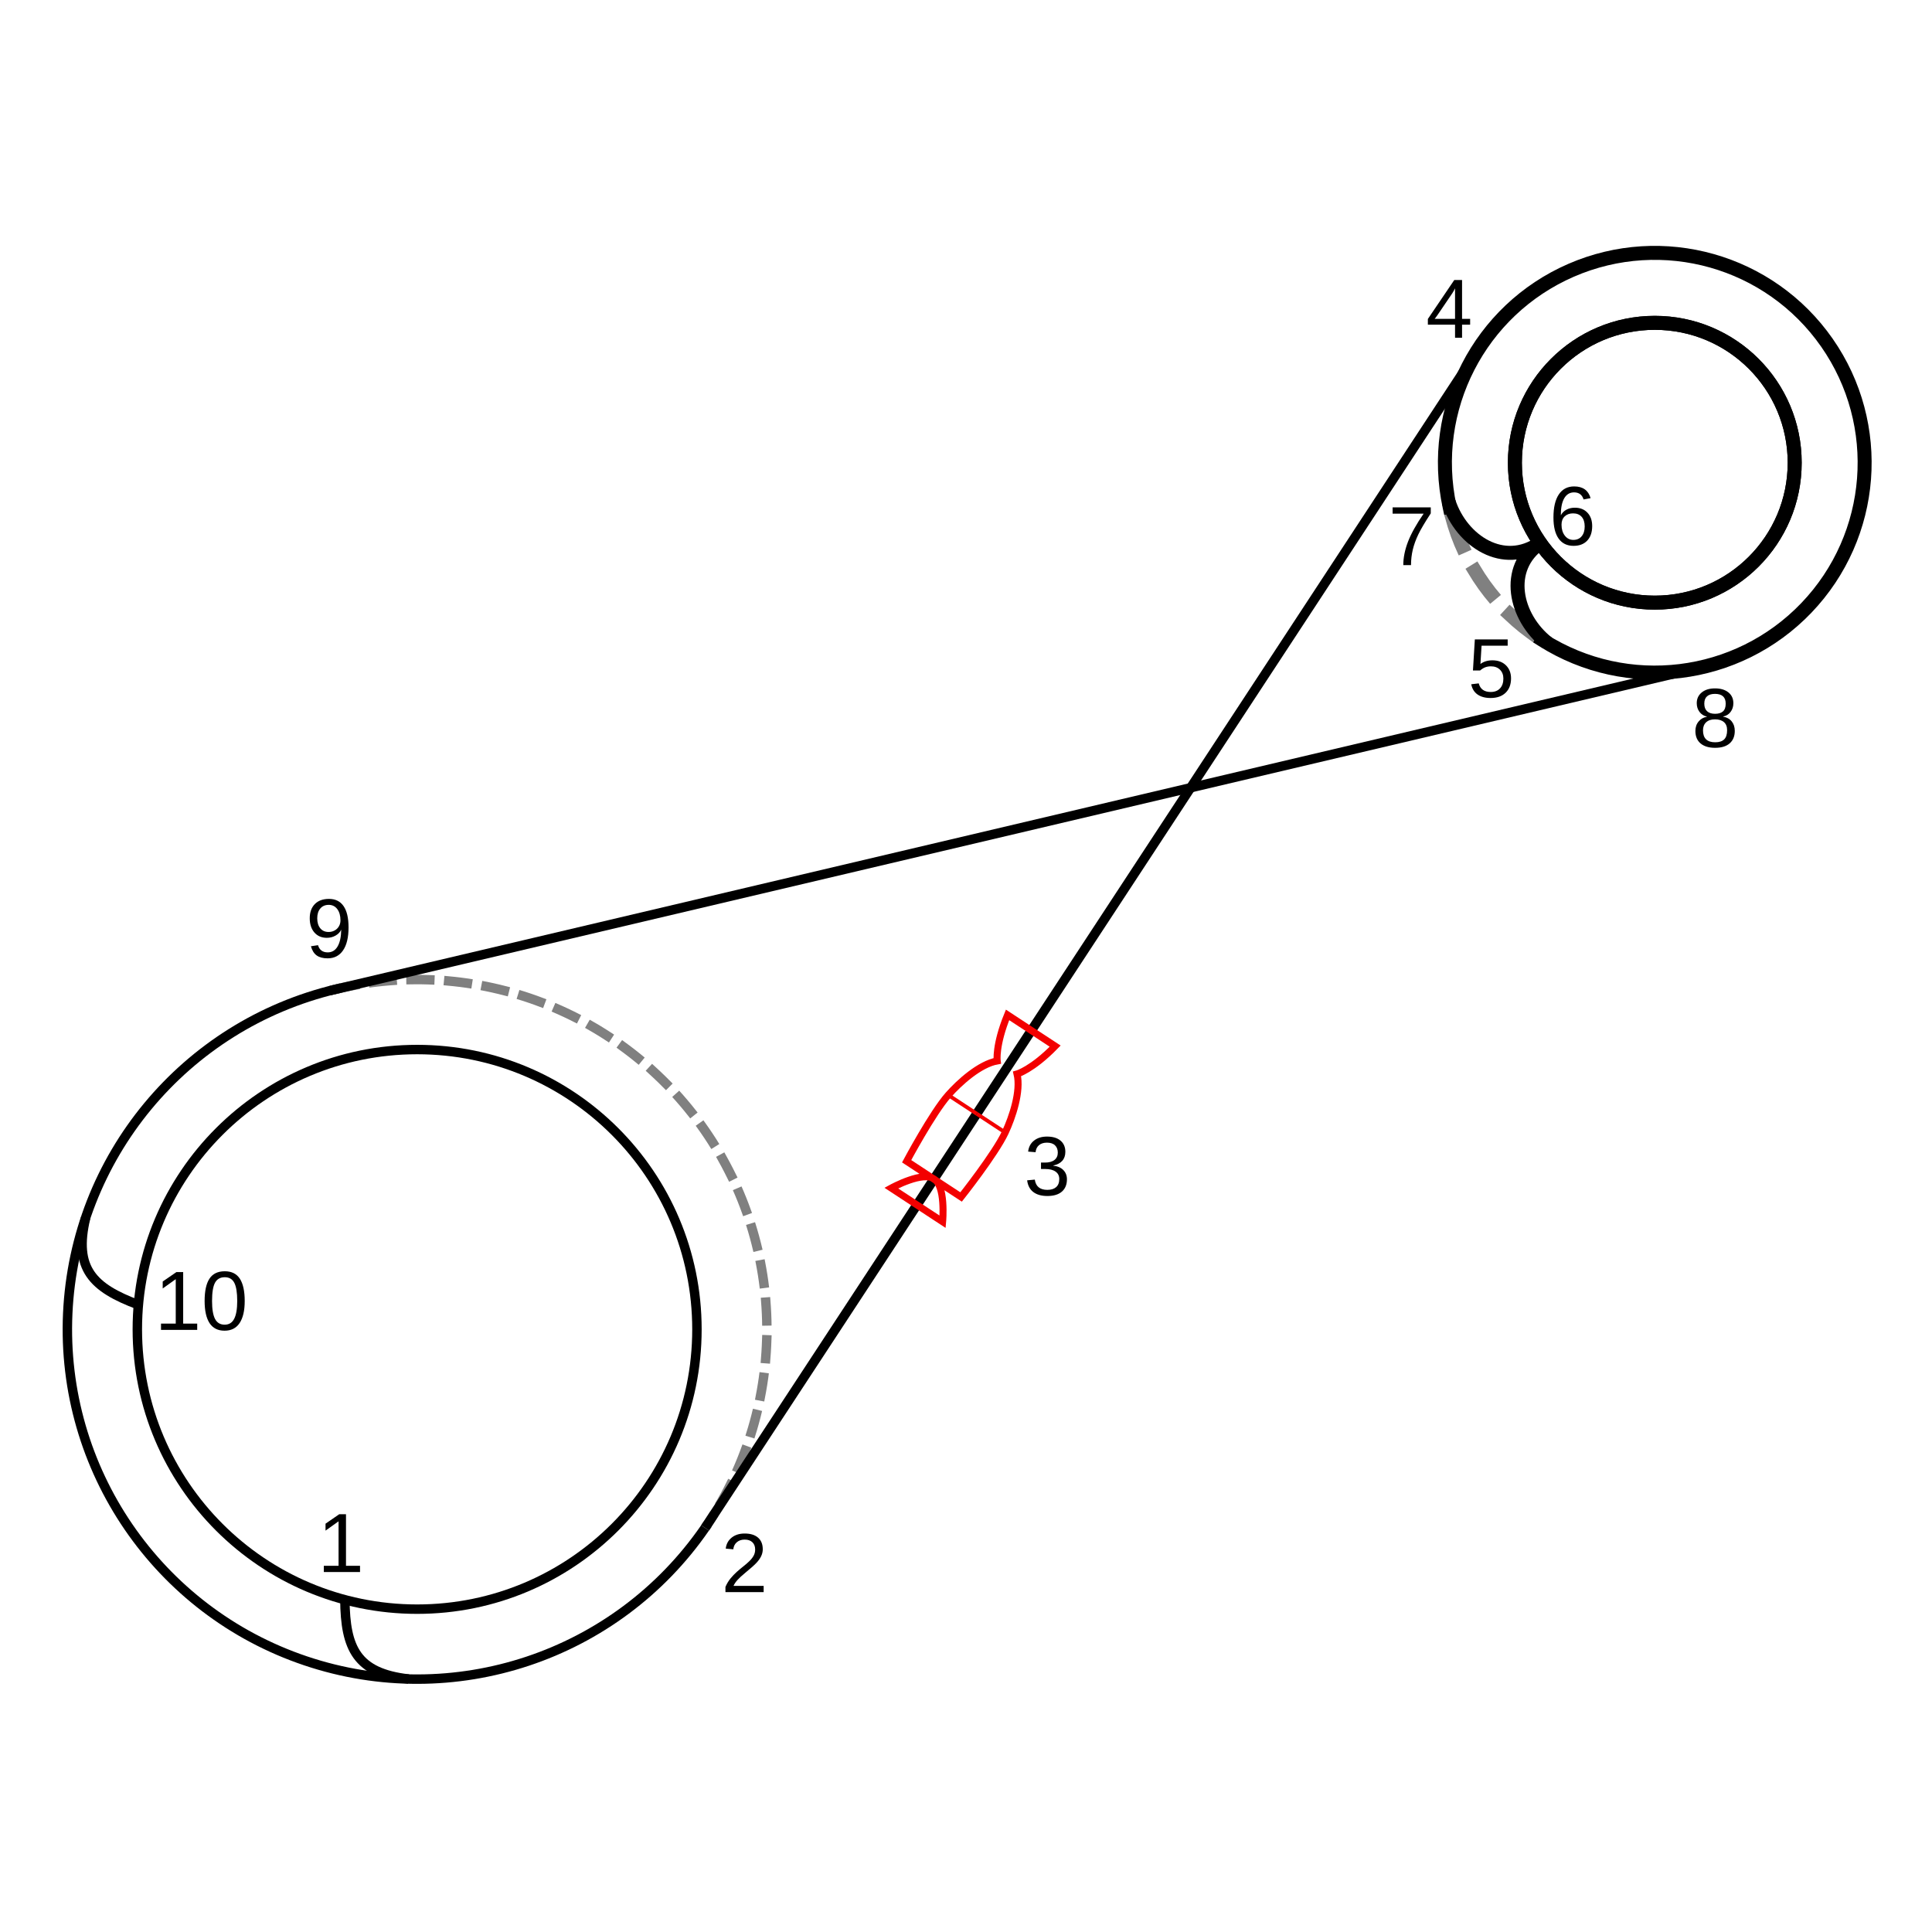
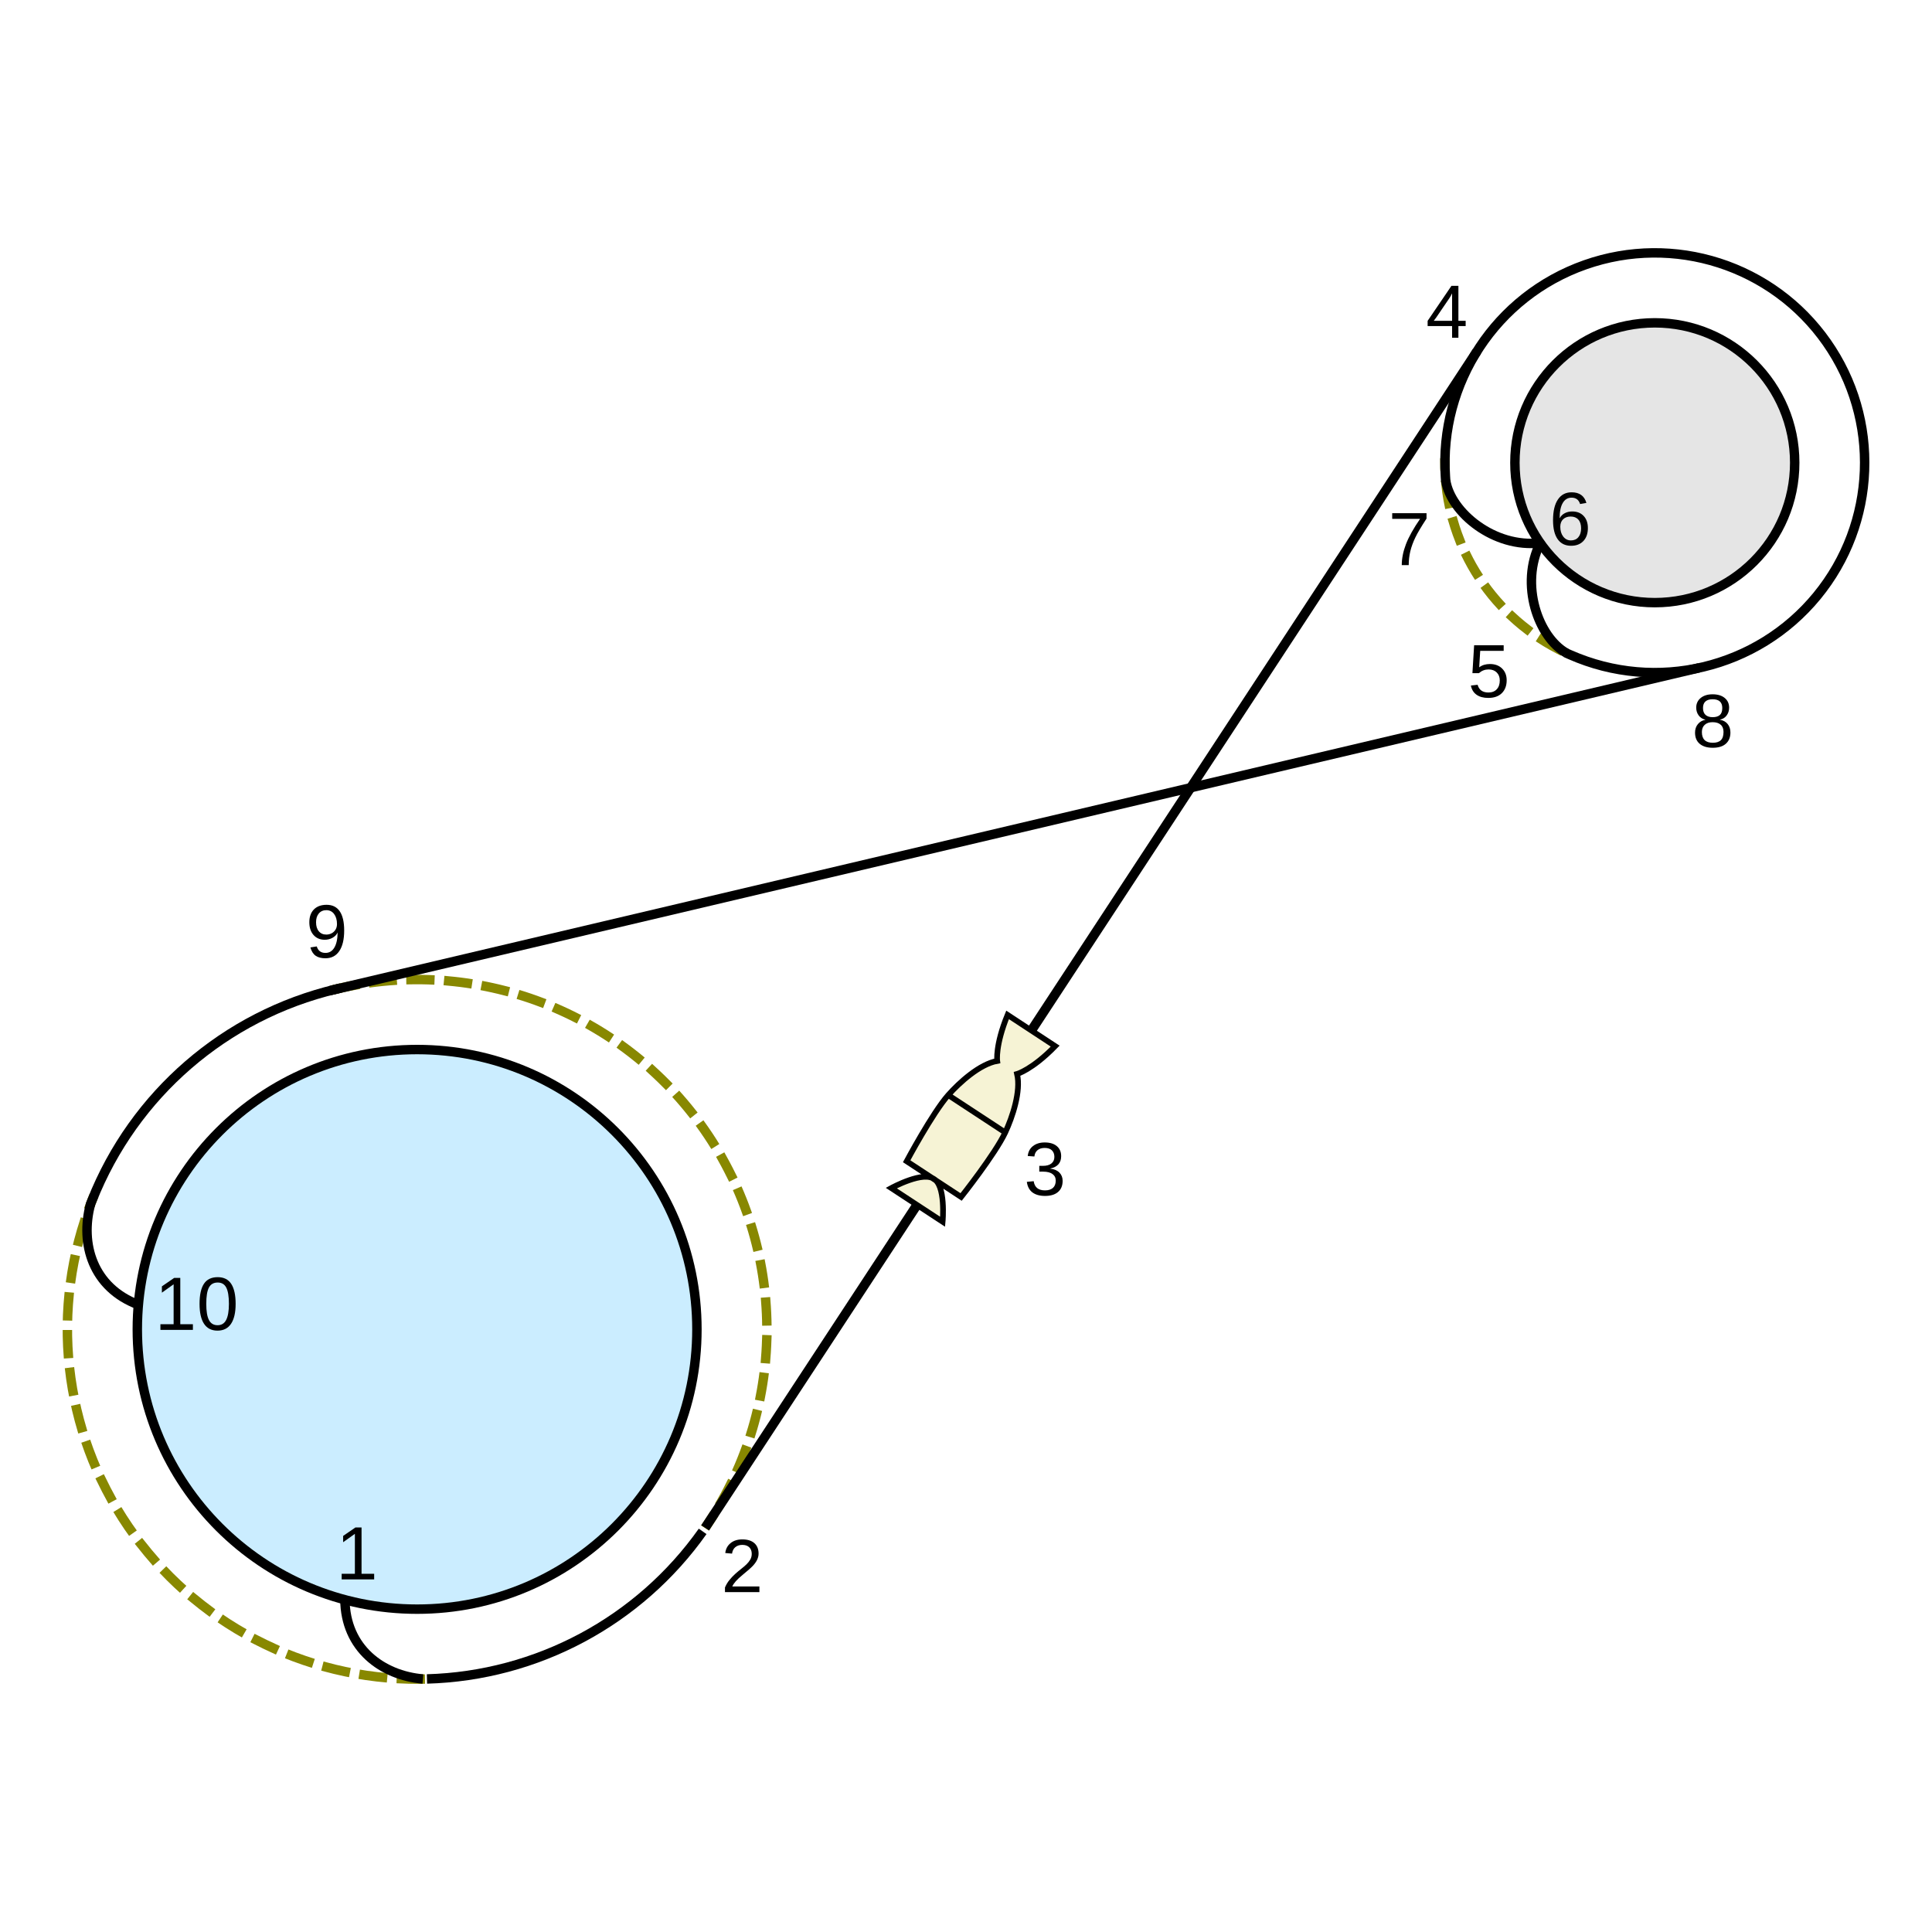
- <svg xmlns="http://www.w3.org/2000/svg" width="512" height="512" viewBox="0 0 512 512" version="1.1" id="svg8">
-   <defs id="defs2">
-     </defs>
-   <g id="layer2" style="display:inline">
-     <circle style="fill:none;fill-rule:evenodd;stroke:#000000;stroke-width:2.5;stroke-linecap:square;stroke-linejoin:round;stroke-opacity:1;stop-color:#000000;stroke-miterlimit:4;stroke-dasharray:none" id="path835" cx="110.545" cy="352.292" r="74.152" />
-     <path style="fill:none;fill-rule:evenodd;stroke:#000000;stroke-width:2.5;stroke-linecap:square;stroke-linejoin:round;stroke-opacity:1;stop-color:#000000;stroke-miterlimit:4;stroke-dasharray:none" id="circle839" d="M 186.843,404.923 A 92.69,92.69 0 0 1 80.967,440.136 92.69,92.69 0 0 1 17.951,348.057 92.69,92.69 0 0 1 89.11,262.114" />
-     <g id="g845" transform="matrix(3.707601,0,0,3.707601,-721.691,-717.7564)">
-       <circle style="fill:none;fill-rule:evenodd;stroke:#000000;stroke-linecap:square;stroke-linejoin:round;stroke-opacity:1;stop-color:#000000" id="path837" cx="312.932" cy="226.666" r="10" />
-       <path style="fill:none;fill-rule:evenodd;stroke:#000000;stroke-linecap:square;stroke-linejoin:round;stroke-opacity:1;stop-color:#000000" id="circle841" d="m 298.266,229.815 a 15,15 0 0 1 8.682,-16.904 15,15 0 0 1 18.286,5.173 15,15 0 0 1 -1.459,18.947 15,15 0 0 1 -18.862,2.311" />
+ <svg xmlns="http://www.w3.org/2000/svg" viewBox="0 0 512 512">
+   <g>
+     <g fill="none" stroke="#880" stroke-width="2.5" stroke-linecap="square" stroke-linejoin="round">
+       <path stroke-dasharray="5, 5" d="m413.05 172.06a55.614 55.614 0 0 1-30.133-49.355" />
+       <path stroke-dasharray="5,5" d="m89.11 262.11a92.69 92.69 0 0 1 97.577 37.322 92.69 92.69 0 0 1 0.849 104.47" />
+       <path stroke-dasharray="5, 5" d="m111.37 444.98a92.69 92.69 0 0 1-77.315-40.336 92.69 92.69 0 0 1-9.611-86.673" />
    </g>
-     <path style="fill:none;fill-rule:evenodd;stroke:#808080;stroke-width:2.5;stroke-linecap:square;stroke-linejoin:round;stroke-miterlimit:4;stroke-dasharray:5,5;stroke-dashoffset:0;stroke-opacity:1;stop-color:#000000" id="path859" d="m 89.11,262.114 a 92.69,92.69 0 0 1 97.577,37.322 92.69,92.69 0 0 1 0.849,104.468" />
-     <path style="fill:none;stroke:#000000;stroke-width:2.5;stroke-linecap:butt;stroke-linejoin:miter;stroke-opacity:1;stroke-miterlimit:4;stroke-dasharray:none" d="M 87.297,262.564 450.294,176.986" id="path873" />
-     <path style="fill:none;stroke:#000000;stroke-width:2.5;stroke-linecap:butt;stroke-linejoin:miter;stroke-opacity:1;stroke-miterlimit:4;stroke-dasharray:none" d="M 186.866,404.888 391.438,93.054" id="path875" />
-     <g id="g881" transform="matrix(3.707601,0,0,3.707601,-721.691,-717.7564)">
-       <circle style="fill:none;fill-rule:evenodd;stroke:#000000;stroke-linecap:square;stroke-linejoin:round;stroke-opacity:1;stop-color:#000000" id="circle877" cx="312.932" cy="226.666" r="10" />
-       <path style="fill:none;fill-rule:evenodd;stroke:#808080;stroke-width:1;stroke-linecap:square;stroke-linejoin:round;stroke-miterlimit:4;stroke-dasharray:2, 2;stroke-dashoffset:0;stroke-opacity:1;stop-color:#000000" id="circle879" d="m 304.115,238.801 a 15,15 0 0 1 -5.855,-9.017" />
+     <g stroke="#000" stroke-width="2.5" stroke-linecap="square" stroke-linejoin="round">
+       <circle r="74.152" cx="110.54" cy="352.29" fill="#cbedff" fill-rule="evenodd" />
+       <path fill="none" d="m24.367 318.16a92.69 92.69 0 0 1 64.742-56.046" />
+       <circle r="37.076" cx="438.54" cy="122.63" fill="#e5e5e5" fill-rule="evenodd" />
    </g>
-     <path style="fill:none;stroke:#000000;stroke-width:0.674;stroke-linecap:butt;stroke-linejoin:miter;stroke-miterlimit:4;stroke-dasharray:none;stroke-opacity:1" d="m 200.744,280.805 c -0.867,3.643 0.514,4.998 3.771,6.219 m 19.312,26.748 c -3.72,-0.431 -4.521,-2.192 -4.554,-5.671" id="path891" transform="matrix(3.707601,0,0,3.707601,-721.5816,-718.3854)" />
-     <path style="fill:none;stroke:#000000;stroke-width:1px;stroke-linecap:butt;stroke-linejoin:miter;stroke-opacity:1" d="m 298.174,229.651 c 0.937,2.814 3.947,4.734 6.544,2.915 m 0.501,7.147 c -2.324,-1.843 -3.098,-5.328 -0.501,-7.147" id="path901" transform="matrix(3.707601,0,0,3.707601,-721.5816,-718.3854)" />
-     <text xml:space="preserve" style="font-style:normal;font-weight:normal;font-size:22.246px;line-height:1.25;font-family:sans-serif;letter-spacing:0px;word-spacing:0px;fill:#000000;fill-opacity:1;stroke:none;stroke-width:3.708" x="84.127" y="416.604" id="text39">
-       <tspan id="tspan37" x="84.127" y="416.604" style="font-style:normal;font-variant:normal;font-weight:normal;font-stretch:normal;font-size:22.246px;font-family:Arial;-inkscape-font-specification:Arial;stroke-width:3.708">1</tspan>
-     </text>
-     <text xml:space="preserve" style="font-style:normal;font-weight:normal;font-size:22.246px;line-height:1.25;font-family:sans-serif;letter-spacing:0px;word-spacing:0px;fill:#000000;fill-opacity:1;stroke:none;stroke-width:3.708" x="191.126" y="421.927" id="text43">
-       <tspan id="tspan41" x="191.126" y="421.927" style="font-style:normal;font-variant:normal;font-weight:normal;font-stretch:normal;font-size:22.246px;font-family:Arial;-inkscape-font-specification:Arial;stroke-width:3.708">2</tspan>
-     </text>
-     <text xml:space="preserve" style="font-style:normal;font-weight:normal;font-size:22.246px;line-height:1.25;font-family:sans-serif;letter-spacing:0px;word-spacing:0px;fill:#000000;fill-opacity:1;stroke:none;stroke-width:3.708" x="271.36" y="316.731" id="text47">
-       <tspan id="tspan45" x="271.36" y="316.731" style="font-style:normal;font-variant:normal;font-weight:normal;font-stretch:normal;font-size:22.246px;font-family:Arial;-inkscape-font-specification:Arial;stroke-width:3.708">3</tspan>
-     </text>
-     <text xml:space="preserve" style="font-style:normal;font-weight:normal;font-size:22.246px;line-height:1.25;font-family:sans-serif;letter-spacing:0px;word-spacing:0px;fill:#000000;fill-opacity:1;stroke:none;stroke-width:3.708" x="377.882" y="89.516" id="text51">
-       <tspan id="tspan49" x="377.882" y="89.516" style="font-style:normal;font-variant:normal;font-weight:normal;font-stretch:normal;font-size:22.246px;font-family:Arial;-inkscape-font-specification:Arial;stroke-width:3.708">4</tspan>
-     </text>
-     <text xml:space="preserve" style="font-style:normal;font-weight:normal;font-size:22.246px;line-height:1.25;font-family:sans-serif;letter-spacing:0px;word-spacing:0px;fill:#000000;fill-opacity:1;stroke:none;stroke-width:3.708" x="389.005" y="184.755" id="text55">
-       <tspan x="389.005" y="184.755" style="font-style:normal;font-variant:normal;font-weight:normal;font-stretch:normal;font-size:22.246px;font-family:Arial;-inkscape-font-specification:Arial;stroke-width:3.708" id="tspan57">5</tspan>
-     </text>
-     <text xml:space="preserve" style="font-style:normal;font-weight:normal;font-size:22.246px;line-height:1.25;font-family:sans-serif;letter-spacing:0px;word-spacing:0px;fill:#000000;fill-opacity:1;stroke:none;stroke-width:3.708" x="410.555" y="144.435" id="text63">
-       <tspan x="410.555" y="144.435" style="font-style:normal;font-variant:normal;font-weight:normal;font-stretch:normal;font-size:22.246px;font-family:Arial;-inkscape-font-specification:Arial;stroke-width:3.708" id="tspan61">6</tspan>
-     </text>
-     <text xml:space="preserve" style="font-style:normal;font-weight:normal;font-size:22.246px;line-height:1.25;font-family:sans-serif;letter-spacing:0px;word-spacing:0px;fill:#000000;fill-opacity:1;stroke:none;stroke-width:3.708" x="367.918" y="149.765" id="text67">
-       <tspan x="367.918" y="149.765" style="font-style:normal;font-variant:normal;font-weight:normal;font-stretch:normal;font-size:22.246px;font-family:Arial;-inkscape-font-specification:Arial;stroke-width:3.708" id="tspan65">7</tspan>
-     </text>
-     <text xml:space="preserve" style="font-style:normal;font-weight:normal;font-size:22.246px;line-height:1.25;font-family:sans-serif;letter-spacing:0px;word-spacing:0px;fill:#000000;fill-opacity:1;stroke:none;stroke-width:3.708" x="448.327" y="197.963" id="text71">
-       <tspan x="448.327" y="197.963" style="font-style:normal;font-variant:normal;font-weight:normal;font-stretch:normal;font-size:22.246px;font-family:Arial;-inkscape-font-specification:Arial;stroke-width:3.708" id="tspan69">8</tspan>
-     </text>
-     <text xml:space="preserve" style="font-style:normal;font-weight:normal;font-size:22.246px;line-height:1.25;font-family:sans-serif;letter-spacing:0px;word-spacing:0px;fill:#000000;fill-opacity:1;stroke:none;stroke-width:3.708" x="81.038" y="253.75" id="text75">
-       <tspan x="81.038" y="253.75" style="font-style:normal;font-variant:normal;font-weight:normal;font-stretch:normal;font-size:22.246px;font-family:Arial;-inkscape-font-specification:Arial;stroke-width:3.708" id="tspan73">9</tspan>
-     </text>
-     <text xml:space="preserve" style="font-style:normal;font-weight:normal;font-size:22.246px;line-height:1.25;font-family:sans-serif;letter-spacing:0px;word-spacing:0px;fill:#000000;fill-opacity:1;stroke:none;stroke-width:3.708" x="40.981" y="352.431" id="text79">
-       <tspan x="40.981" y="352.431" style="font-style:normal;font-variant:normal;font-weight:normal;font-stretch:normal;font-size:22.246px;font-family:Arial;-inkscape-font-specification:Arial;stroke-width:3.708" id="tspan81">10</tspan>
-     </text>
-     <g id="g985" style="stroke:#f30000;stroke-opacity:1">
-       <path style="fill:none;stroke:#f30000;stroke-width:0.5;stroke-linecap:butt;stroke-linejoin:miter;stroke-miterlimit:4;stroke-dasharray:none;stroke-opacity:1" d="m 260.101,279.843 1.898,1.245 c 0,0 0.25,-2.699 -0.689,-3.089 l 2.009,1.318 c 0,0 2.434,-3.068 3.155,-4.611 0.509,-1.089 1.136,-2.941 0.845,-4.182 0,0 1.074,-0.298 2.724,-1.99 l -1.765,-1.158 m -8.052,12.549 -1.898,-1.245 c 0,0 2.376,-1.304 3.108,-0.599 l -2.009,-1.318 c 0,0 1.845,-3.454 2.973,-4.73 0.796,-0.901 2.245,-2.213 3.5,-2.44 0,0 -0.154,-1.103 0.74,-3.291 l 1.765,1.158" id="path911" transform="matrix(3.707601,0,0,3.707601,-721.5816,-718.3854)" />
-       <path style="fill:none;stroke:#f30000;stroke-width:1;stroke-linecap:butt;stroke-linejoin:miter;stroke-miterlimit:4;stroke-dasharray:none;stroke-opacity:1" d="m 266.403,300.114 -7.551,-4.954" id="path921" />
-       <path style="fill:none;stroke:#f30000;stroke-width:1;stroke-linecap:butt;stroke-linejoin:miter;stroke-miterlimit:4;stroke-dasharray:none;stroke-opacity:1" d="m 258.852,295.16 -7.551,-4.954" id="path980" />
+     <g fill="none" stroke="#000">
+       <path stroke-width="2.5" stroke-linecap="square" stroke-linejoin="round" d="m383.05 126.34a55.614 55.614 0 0 1 37.004-56.162 55.614 55.614 0 0 1 64.04 20.55 55.614 55.614 0 0 1-2.583 67.207 55.614 55.614 0 0 1-65.429 15.573" />
+       <g>
+         <path stroke-width="2.5" d="m87.297 262.56 363-85.578" />
+         <path stroke-width="2.5" d="m186.87 404.89 204.57-311.83" />
+         <path stroke-width=".674" d="m201.09 279.84c-0.76 2.835 0.169 5.959 3.426 7.18m20.334 26.752c-2.924-0.256-5.542-2.197-5.575-5.675" transform="matrix(3.7076 0 0 3.7076 -721.58 -718.39)" />
+         <path stroke-width=".674" d="m297.96 228.13c0.37 2.253 3.447 4.824 6.76 4.436m1.857 7.869c-1.991-1.118-3.354-4.889-1.856-7.869" transform="matrix(3.7076 0 0 3.7076 -721.58 -718.39)" />
+       </g>
+     </g>
+     <path fill="none" stroke="#000" stroke-width="2.5" d="m186.21 405.83a92.69 92.69 0 0 1-73.057 39.112" />
+     <path fill="#f6f3d5" stroke="#000" stroke-width="1.5" d="m258.85 295.16-7.551-4.954m15.103 9.908-7.551-4.954m-9.043 28.617s0.926-10.005-2.553-11.454l7.449 4.887s9.023-11.375 11.698-17.096c1.888-4.037 4.211-10.902 3.131-15.504 0 0 3.981-1.104 10.1-7.378l-6.307-4.138-6.307-4.138c-3.318 8.112-2.745 12.203-2.745 12.203-4.651 0.842-10.023 5.707-12.975 9.047-4.183 4.733-11.024 17.539-11.024 17.539l7.449 4.887c-2.714-2.614-11.523 2.219-11.523 2.219l6.803 4.463z" />
+     <g fill="#000" font-family="Arial" font-size="20">
+       <text x="89.016" y="418.561">1</text>
+       <text x="191.126" y="421.927">2</text>
+       <text x="271.36" y="316.731">3</text>
+       <text x="377.882" y="89.516">4</text>
+       <text x="389.005" y="184.755">5</text>
+       <text x="410.555" y="144.435">6</text>
+       <text x="367.918" y="149.765">7</text>
+       <text x="448.327" y="197.963">8</text>
+       <text x="81.038" y="253.75">9</text>
+       <text x="40.981" y="352.431">10</text>
    </g>
  </g>
</svg>
